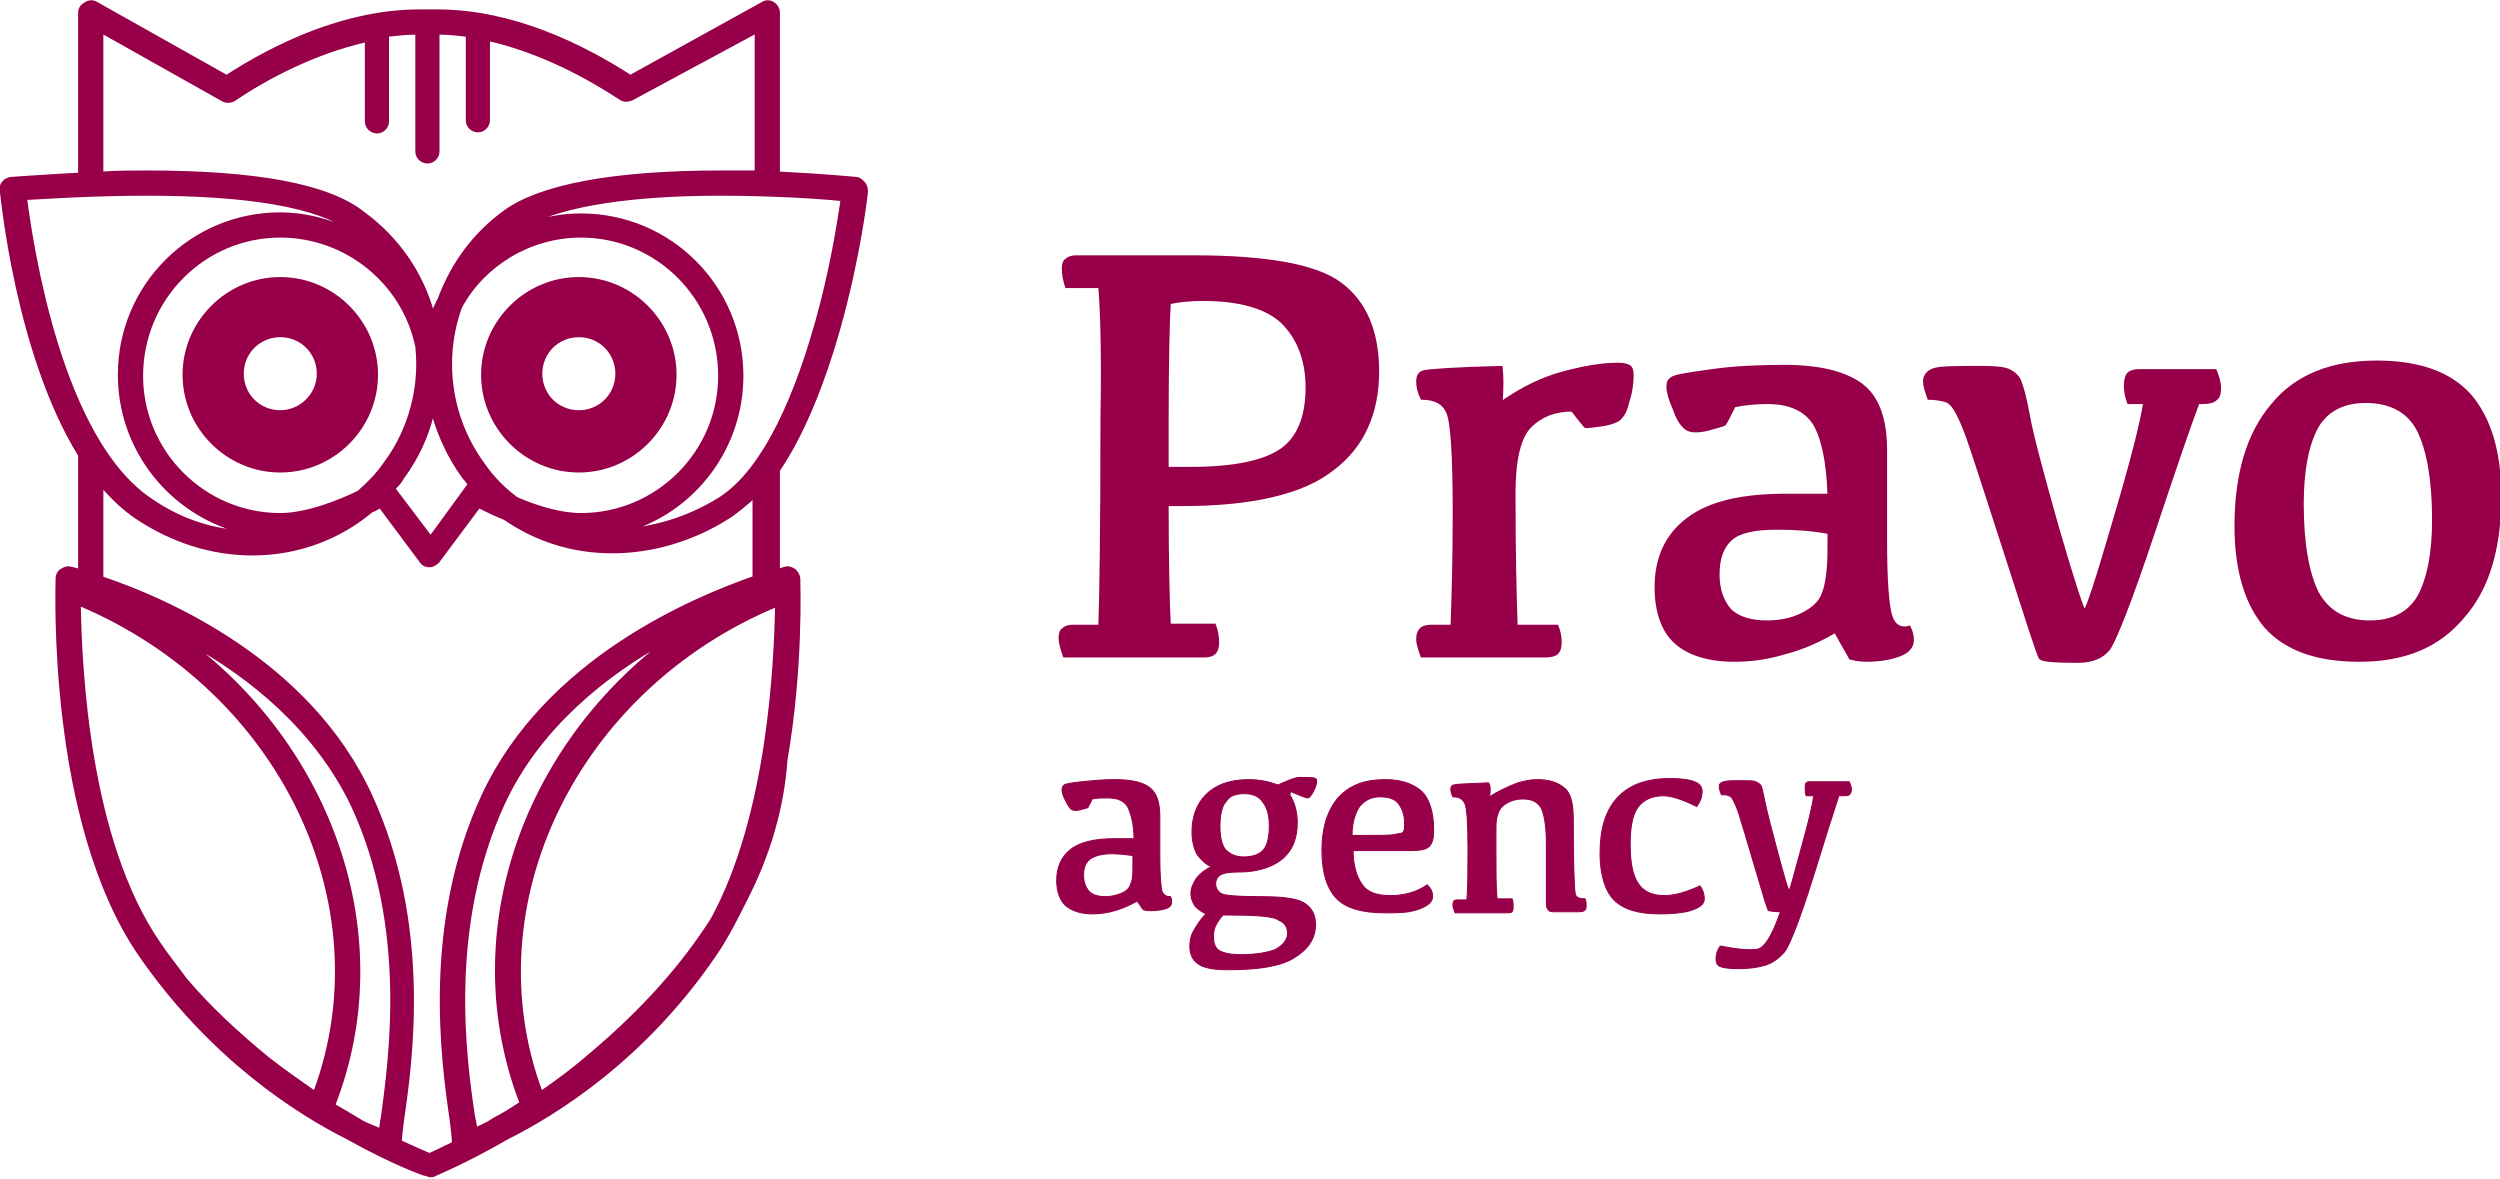
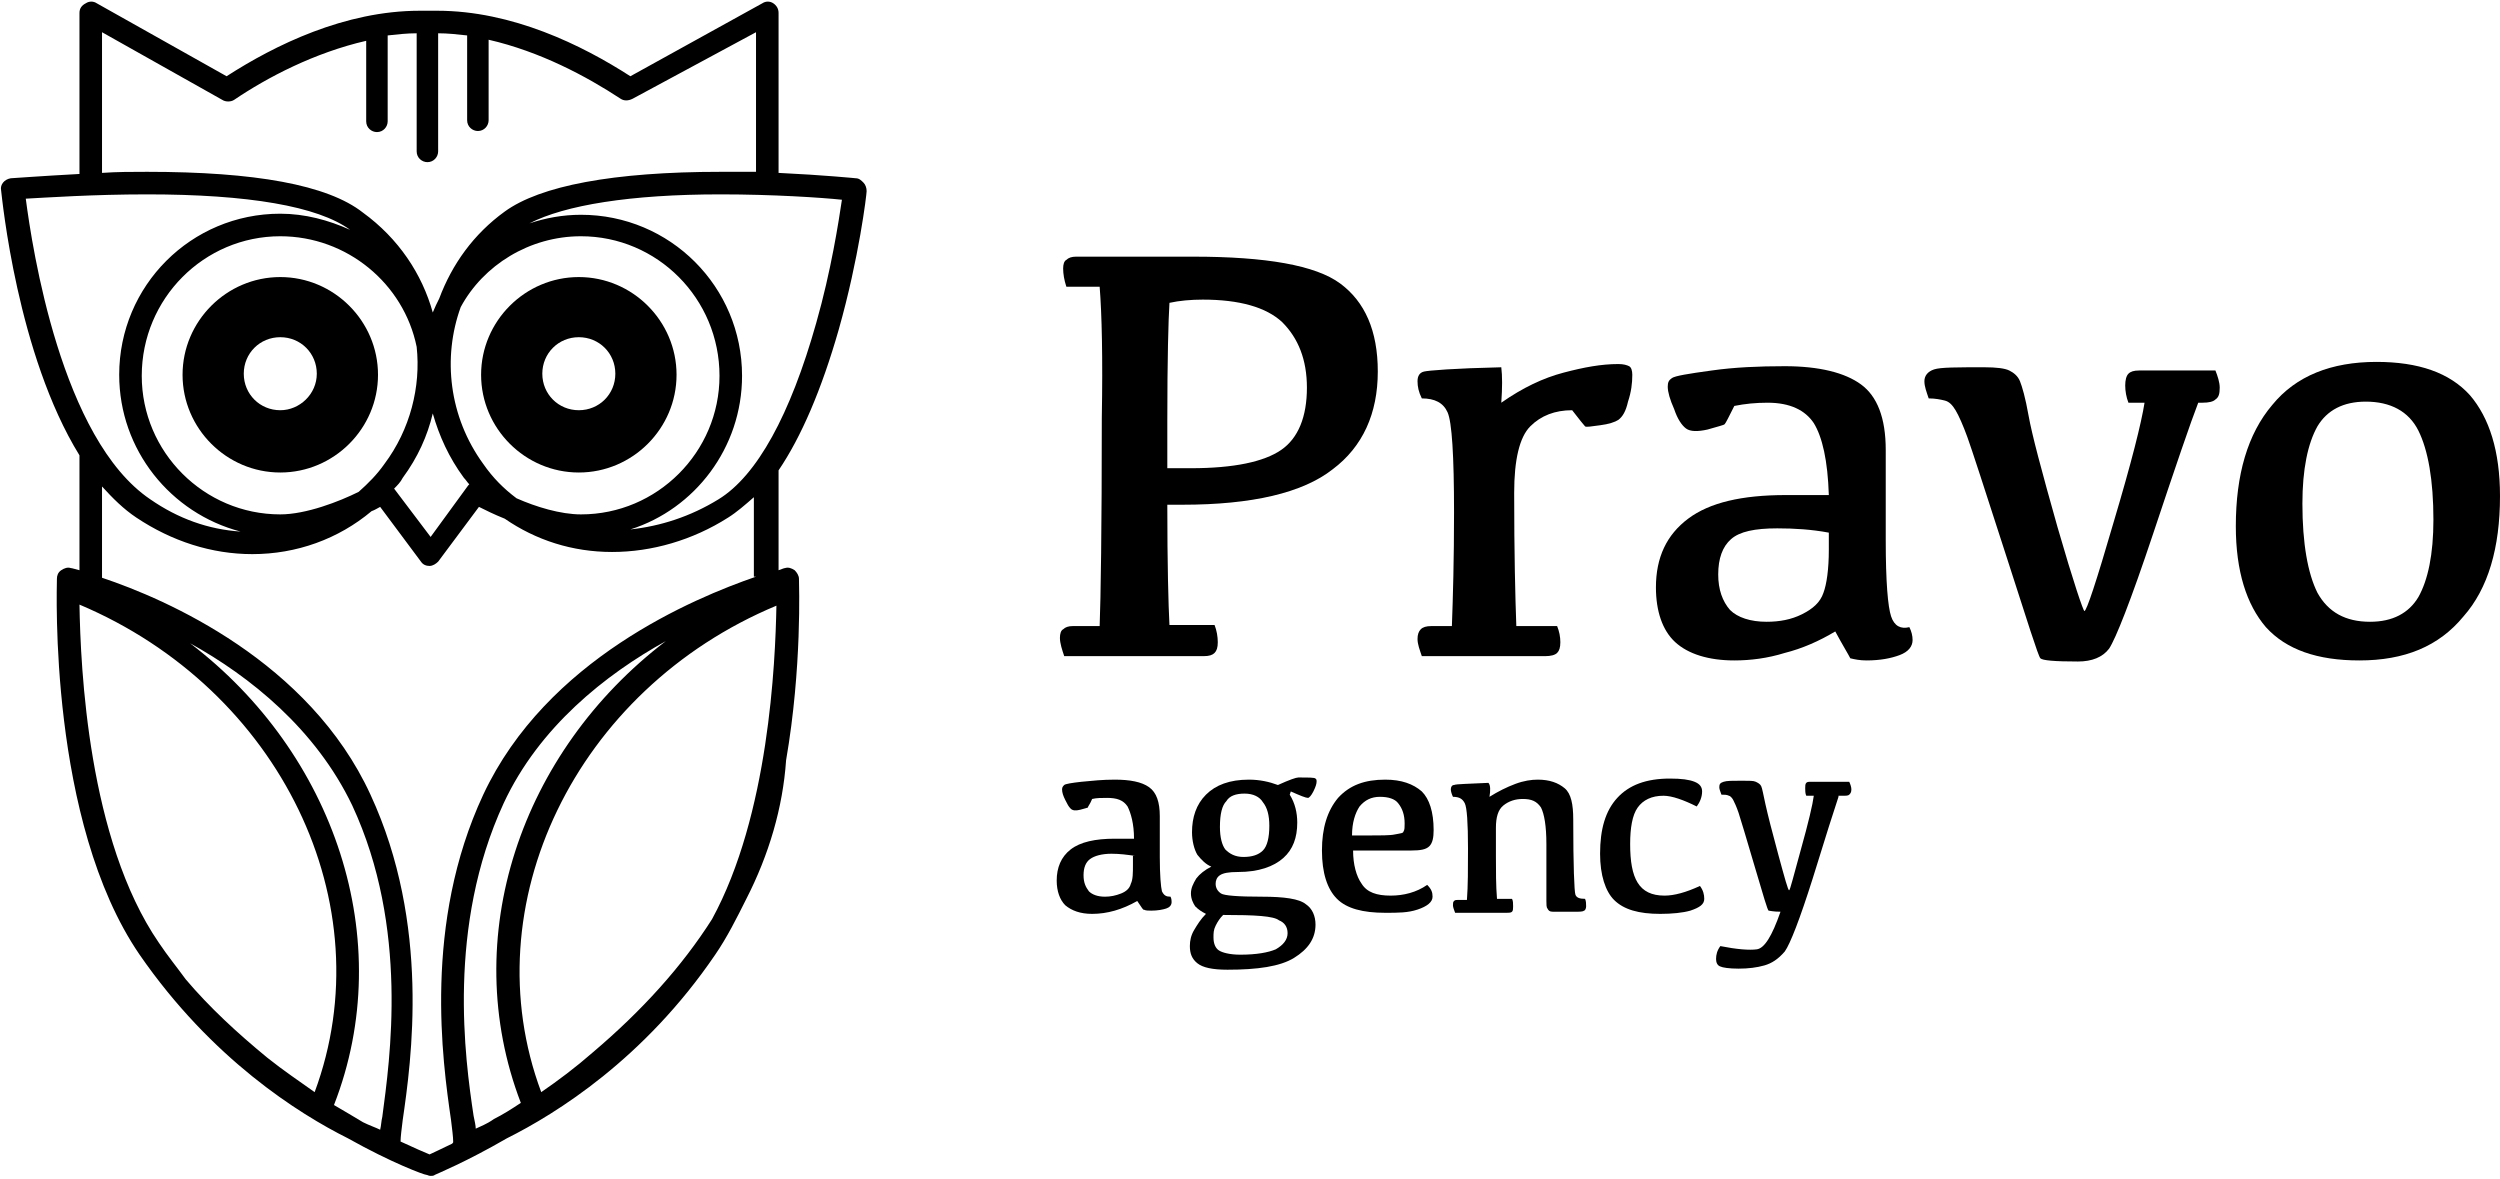
- <svg xmlns="http://www.w3.org/2000/svg" version="1.1" id="Layer_1" x="0px" y="0px" viewBox="0 0 232.8 109.7" enable-background="new 0 0 232.8 109.7" xml:space="preserve">
+ <svg xmlns="http://www.w3.org/2000/svg" version="1.1" id="general" x="0px" y="0px" viewBox="0 0 232.8 109.7" enable-background="new 0 0 232.8 109.7" xml:space="preserve">
  <g>
-     <path fill="#970048" stroke="#970048" stroke-width="0.25" stroke-miterlimit="10" d="M80.4,17c-0.2-0.2-0.4-0.4-0.7-0.4   c0,0-3-0.3-7.2-0.5V1.2c0-0.4-0.2-0.7-0.5-0.9c-0.3-0.2-0.7-0.2-1,0L58.7,7.1c-4.5-2.9-11-6.1-18-6.1h-1.6c-7,0-13.5,3.2-18,6.1   L9,0.3c-0.3-0.2-0.7-0.2-1,0C7.6,0.5,7.4,0.8,7.4,1.2v15c-3.7,0.2-6.3,0.4-6.4,0.4c-0.6,0.1-1,0.6-0.9,1.1   C0.2,18.5,1.6,33,7.4,42.4v10.7C7,53,6.7,52.9,6.6,52.9c-0.3-0.1-0.6,0-0.9,0.2c-0.3,0.2-0.4,0.5-0.4,0.8c0,0.9-0.8,22.6,7.7,35   c6.7,9.7,14.8,14.8,19.4,17.1c4.1,2.3,7.1,3.4,7.3,3.4c0.1,0,0.2,0.1,0.4,0.1c0.1,0,0.3,0,0.4-0.1c0.2-0.1,2.9-1.2,6.7-3.4   c4.6-2.3,12.8-7.4,19.4-17.1c1.1-1.6,2-3.4,2.9-5.2c2.1-4.1,3.4-8.5,3.7-12.9c1.5-8.7,1.2-16.4,1.2-16.9c0-0.3-0.2-0.6-0.4-0.8   c-0.3-0.2-0.6-0.3-0.9-0.2c-0.1,0-0.3,0.1-0.6,0.2v-9.3c2.1-3.1,4-7.5,5.6-13.1c1.9-6.7,2.6-12.6,2.6-12.9   C80.7,17.5,80.6,17.2,80.4,17z M9.5,3l11.2,6.3c0.3,0.2,0.8,0.2,1.1,0c3.1-2.1,7.5-4.4,12.3-5.5v7.5c0,0.6,0.5,1,1,1   c0.6,0,1-0.5,1-1V3.3c0.9-0.1,1.8-0.2,2.7-0.2v11c0,0.6,0.5,1,1,1c0.6,0,1-0.5,1-1v-11c0.9,0,1.8,0.1,2.7,0.2v7.9c0,0.6,0.5,1,1,1   c0.6,0,1-0.5,1-1V3.7c4.8,1.1,9.1,3.4,12.3,5.5c0.3,0.2,0.7,0.2,1.1,0L70.4,3V16c-1.1,0-2.2,0-3.3,0c-10,0-16.8,1.3-20.1,3.7   c-2.9,2.1-4.9,4.9-6.1,8.1c-0.2,0.4-0.4,0.8-0.6,1.3c-1-3.6-3.2-6.9-6.5-9.3C30.5,17.2,23.7,16,13.7,16c-1.4,0-2.8,0-4.2,0.1V3z    M54.1,47.9c-1.9,0-4.2-0.7-6-1.5c-1.2-0.9-2.2-1.9-3.1-3.2c-3.2-4.4-3.8-9.9-2.1-14.6C45,24.7,49.3,22,54.1,22   C61.2,22,67,27.8,67,35C67,42.1,61.2,47.9,54.1,47.9z M26.1,47.9c-7.1,0-12.9-5.8-12.9-12.9C13.2,27.8,19,22,26.1,22   c6.2,0,11.5,4.4,12.7,10.3c0.4,3.7-0.6,7.7-3,10.9c-0.7,1-1.5,1.8-2.4,2.6C31.6,46.7,28.5,47.9,26.1,47.9z M37.5,44.5   c1.4-1.9,2.3-3.9,2.8-6c0.6,2.1,1.5,4.1,2.9,6c0.2,0.2,0.3,0.4,0.5,0.6c0,0-0.1,0.1-0.1,0.1L40.1,50l-3.4-4.5   C37,45.2,37.3,44.9,37.5,44.5z M13.7,18.1c9.4,0,15.9,1.1,18.9,3.3c0,0,0,0,0,0c-2-0.9-4.2-1.5-6.5-1.5c-8.3,0-15,6.7-15,15   c0,7,4.8,12.9,11.3,14.6c-3-0.2-5.8-1.2-8.4-3c-8.3-5.6-11-23.4-11.6-28C4.3,18.4,8.7,18.1,13.7,18.1z M35.6,104   c-0.1,0.4-0.1,0.8-0.2,1.2c-0.4-0.2-1-0.4-1.6-0.7c-0.8-0.5-1.7-1-2.7-1.6c6-15.4,0-32.8-13.4-43c5.6,3.1,11.7,8,15.1,15.1   C38.1,86.4,36.3,98.7,35.6,104z M14.8,87.8c-6.6-9.6-7.3-25.6-7.4-31.5c18.7,7.9,28.4,27.9,21.9,45.4c-1.4-1-2.9-2-4.4-3.2   c-2.8-2.3-5.4-4.7-7.6-7.3C16.5,90.1,15.6,89,14.8,87.8z M44.3,105.1c0-0.3-0.1-0.7-0.2-1.2c-0.8-5.3-2.5-17.6,2.8-29.1   c3.3-7.1,9.5-12,15.1-15.1c-13.5,10.3-19.4,27.6-13.5,43c-0.9,0.6-1.7,1.1-2.5,1.5C45.3,104.7,44.7,104.9,44.3,105.1z M66.3,85.6   c-2.8,4.4-6.5,8.5-11.1,12.4c-1.6,1.4-3.2,2.6-4.8,3.7c-6.5-17.4,3.2-37.5,21.9-45.3C72.2,61.7,71.6,75.9,66.3,85.6z M70.4,53.7   C64.6,55.7,50.9,61.4,45,74c-5.6,12-3.8,24.8-3,30.3c0.1,0.8,0.2,1.6,0.2,2c0,0.1,0,0.1-0.1,0.2c-1,0.5-1.7,0.8-2.1,1   c-0.5-0.2-1.4-0.6-2.7-1.2c0-0.4,0.1-1.2,0.2-2c0.8-5.5,2.6-18.2-3-30.3C28.8,61.6,15.5,55.8,9.5,53.8v-8.5c1,1.1,2,2.1,3.2,2.9   c3.3,2.2,7,3.4,10.8,3.4c4.1,0,8-1.4,11.1-4c0.3-0.1,0.6-0.3,0.8-0.4l3.8,5.1c0.2,0.3,0.5,0.4,0.8,0.4c0.3,0,0.6-0.2,0.8-0.4   l3.8-5.1c0.6,0.3,1.4,0.7,2.4,1.1c2.9,2,6.3,3.1,10,3.1h0c3.7,0,7.5-1.1,10.8-3.2c0.8-0.5,1.6-1.2,2.4-1.9V53.7z M76,30.1   c-2.4,8.5-5.5,14.2-9.1,16.4c-2.6,1.6-5.4,2.5-8.2,2.8c6-1.9,10.4-7.6,10.4-14.3c0-8.3-6.7-15-15-15c-1.7,0-3.3,0.3-4.8,0.8   c3.3-1.7,9.4-2.7,17.8-2.7c4.9,0,9.4,0.3,11.3,0.5C78.1,20.6,77.4,25.2,76,30.1z" />
-     <path fill="#970048" d="M26.1,25.8c-5,0-9.1,4.1-9.1,9.1s4.1,9.1,9.1,9.1c5,0,9.1-4.1,9.1-9.1S31.1,25.8,26.1,25.8z M26.1,38.2   c-1.9,0-3.4-1.5-3.4-3.4s1.5-3.4,3.4-3.4c1.9,0,3.4,1.5,3.4,3.4S27.9,38.2,26.1,38.2z" />
-     <path fill="#970048" d="M53.9,25.8c-5,0-9.1,4.1-9.1,9.1s4.1,9.1,9.1,9.1c5,0,9.1-4.1,9.1-9.1S58.9,25.8,53.9,25.8z M53.9,38.2   c-1.9,0-3.4-1.5-3.4-3.4s1.5-3.4,3.4-3.4c1.9,0,3.4,1.5,3.4,3.4S55.8,38.2,53.9,38.2z" />
-     <path fill="#970048" stroke="#970048" stroke-width="0.25" stroke-miterlimit="10" d="M102.4,26.7h-3.1C99.1,26.1,99,25.5,99,25   c0-0.4,0.1-0.7,0.3-0.8c0.2-0.2,0.5-0.3,0.9-0.3h10.9c6.8,0,11.4,0.8,13.7,2.5c2.3,1.7,3.5,4.4,3.5,8.2c0,3.9-1.4,7-4.2,9.1   c-2.8,2.2-7.5,3.3-14,3.3h-1.4c0,5.6,0.1,9.3,0.2,11.2h4.2c0.2,0.5,0.3,1.1,0.3,1.6c0,0.5-0.1,0.8-0.3,1c-0.2,0.2-0.5,0.3-1,0.3   h-13c-0.2-0.6-0.4-1.2-0.4-1.7c0-0.4,0.1-0.7,0.3-0.8c0.2-0.2,0.5-0.3,0.9-0.3h2.5c0.1-2.5,0.2-9,0.2-19.4   C102.7,33.3,102.6,29.2,102.4,26.7z M110.9,43.6c4,0,6.8-0.6,8.4-1.7c1.6-1.1,2.4-3.1,2.4-5.8c0-2.6-0.8-4.6-2.3-6.1   c-1.5-1.4-4-2.1-7.4-2.1c-1.1,0-2.2,0.1-3.1,0.3c-0.1,1.6-0.2,5.2-0.2,11v4.4H110.9z" />
-     <path fill="#970048" stroke="#970048" stroke-width="0.25" stroke-miterlimit="10" d="M132,35.5c0-0.5,0.2-0.8,0.6-0.9   c0.4-0.1,2.8-0.3,7.2-0.4c0.1,0.8,0.1,1.9,0,3.3c2-1.4,3.9-2.3,5.8-2.8c1.9-0.5,3.5-0.8,5.1-0.8c0.5,0,0.8,0.1,1,0.2   c0.2,0.1,0.3,0.4,0.3,0.8c0,0.8-0.1,1.6-0.4,2.5c-0.2,0.9-0.5,1.4-0.9,1.7c-0.3,0.2-0.9,0.4-1.7,0.5c-0.8,0.1-1.3,0.2-1.4,0.1   c-0.1-0.1-0.5-0.6-1.2-1.5c-1.6,0-2.9,0.5-3.9,1.5c-1,1-1.5,3.1-1.5,6.2c0,5.6,0.1,9.7,0.2,12.4h3.8c0.2,0.5,0.3,1,0.3,1.5   c0,0.5-0.1,0.8-0.3,1c-0.2,0.2-0.6,0.3-1.1,0.3h-11.5c-0.2-0.6-0.4-1.1-0.4-1.6c0-0.4,0.1-0.7,0.3-0.9c0.2-0.2,0.5-0.3,1-0.3h1.9   c0.1-2.7,0.2-6.2,0.2-10.6c0-5.3-0.2-8.4-0.6-9.3c-0.4-0.9-1.2-1.3-2.4-1.3C132.1,36.5,132,36,132,35.5z" />
-     <path fill="#970048" stroke="#970048" stroke-width="0.25" stroke-miterlimit="10" d="M170.9,58.8c-1.5,0.9-3.1,1.6-4.7,2   c-1.6,0.5-3.2,0.7-4.7,0.7c-2.4,0-4.3-0.6-5.5-1.7c-1.2-1.1-1.8-2.9-1.8-5.1c0-2.8,1-4.9,3-6.4c2-1.5,5-2.2,9.1-2.2h4   c-0.1-3.2-0.6-5.4-1.4-6.7c-0.8-1.2-2.2-1.9-4.3-1.9c-1.1,0-2.1,0.1-3.1,0.3c-0.5,1-0.8,1.6-0.9,1.7c-0.1,0.1-0.6,0.2-1.6,0.5   c-0.9,0.2-1.6,0.2-2-0.1c-0.4-0.3-0.8-0.9-1.1-1.8c-0.4-0.9-0.6-1.6-0.6-2.1c0-0.4,0.1-0.6,0.4-0.8c0.3-0.2,1.5-0.4,3.7-0.7   c2.1-0.3,4.4-0.4,6.8-0.4c3.2,0,5.6,0.6,7.1,1.7c1.5,1.1,2.3,3.1,2.3,6.1v8.4c0,3.9,0.2,6.2,0.5,7.1c0.3,0.9,0.9,1.2,1.7,1   c0.2,0.4,0.3,0.8,0.3,1.2c0,0.6-0.4,1.1-1.2,1.4c-0.8,0.3-1.8,0.5-3.1,0.5c-0.6,0-1.1-0.1-1.5-0.2   C172.1,60.9,171.6,60.1,170.9,58.8z M170.3,49.6c-1.6-0.3-3.2-0.4-4.8-0.4c-2.1,0-3.5,0.3-4.3,1c-0.8,0.7-1.2,1.8-1.2,3.3   c0,1.4,0.4,2.5,1.1,3.3c0.7,0.7,1.9,1.1,3.4,1.1c1.2,0,2.3-0.2,3.3-0.7c1-0.5,1.7-1.1,2-2c0.3-0.8,0.5-2.2,0.5-4V49.6z" />
-     <path fill="#970048" stroke="#970048" stroke-width="0.25" stroke-miterlimit="10" d="M199.7,37.5h-1.5c-0.2-0.5-0.3-1.1-0.3-1.6   c0-0.5,0.1-0.9,0.3-1.1c0.2-0.2,0.5-0.3,1-0.3h7.1c0.2,0.5,0.4,1.1,0.4,1.6c0,0.6-0.1,0.9-0.4,1.1c-0.2,0.2-0.6,0.3-1.2,0.3h-0.4   c-0.7,1.8-2.1,5.9-4.2,12.2c-2.1,6.3-3.5,9.8-4.1,10.7c-0.6,0.8-1.6,1.2-2.9,1.2c-2.2,0-3.3-0.1-3.5-0.3c-0.2-0.2-1.2-3.4-3.2-9.6   c-2-6.2-3.2-9.9-3.6-11c-0.4-1.1-0.8-2-1.1-2.5c-0.3-0.5-0.6-0.8-1-0.9c-0.4-0.1-0.9-0.2-1.5-0.2c-0.2-0.6-0.4-1.1-0.4-1.6   c0-0.5,0.3-0.9,0.9-1.1c0.6-0.2,2.1-0.2,4.7-0.2c1.1,0,1.9,0.1,2.3,0.3c0.4,0.2,0.8,0.5,1,1c0.2,0.5,0.5,1.5,0.8,3.2   c0.3,1.7,1.2,5.1,2.7,10.4c1.5,5.2,2.4,7.8,2.5,7.8c0.2,0,1.1-2.7,2.7-8.2C198.5,43,199.4,39.4,199.7,37.5z" />
-     <path fill="#970048" stroke="#970048" stroke-width="0.25" stroke-miterlimit="10" d="M219.7,61.5c-3.9,0-6.8-1-8.7-3.1   c-1.8-2.1-2.8-5.2-2.8-9.4c0-4.8,1.1-8.6,3.4-11.3c2.2-2.7,5.5-4,9.7-4c3.9,0,6.8,1,8.7,3.1c1.8,2.1,2.8,5.2,2.8,9.4   c0,4.8-1.1,8.6-3.4,11.2C227.1,60.2,223.9,61.5,219.7,61.5z M220.7,57.9c2.1,0,3.6-0.8,4.5-2.3c0.9-1.6,1.4-4,1.4-7.2   c0-3.7-0.5-6.5-1.4-8.3c-0.9-1.8-2.6-2.7-4.9-2.7c-2.1,0-3.6,0.8-4.5,2.3c-0.9,1.6-1.4,4-1.4,7.2c0,3.7,0.5,6.5,1.4,8.3   C216.8,57,218.4,57.9,220.7,57.9z" />
+     <path stroke-width="0.25" stroke-miterlimit="10" d="M80.4,17c-0.2-0.2-0.4-0.4-0.7-0.4   c0,0-3-0.3-7.2-0.5V1.2c0-0.4-0.2-0.7-0.5-0.9c-0.3-0.2-0.7-0.2-1,0L58.7,7.1c-4.5-2.9-11-6.1-18-6.1h-1.6c-7,0-13.5,3.2-18,6.1   L9,0.3c-0.3-0.2-0.7-0.2-1,0C7.6,0.5,7.4,0.8,7.4,1.2v15c-3.7,0.2-6.3,0.4-6.4,0.4c-0.6,0.1-1,0.6-0.9,1.1   C0.2,18.5,1.6,33,7.4,42.4v10.7C7,53,6.7,52.9,6.6,52.9c-0.3-0.1-0.6,0-0.9,0.2c-0.3,0.2-0.4,0.5-0.4,0.8c0,0.9-0.8,22.6,7.7,35   c6.7,9.7,14.8,14.8,19.4,17.1c4.1,2.3,7.1,3.4,7.3,3.4c0.1,0,0.2,0.1,0.4,0.1c0.1,0,0.3,0,0.4-0.1c0.2-0.1,2.9-1.2,6.7-3.4   c4.6-2.3,12.8-7.4,19.4-17.1c1.1-1.6,2-3.4,2.9-5.2c2.1-4.1,3.4-8.5,3.7-12.9c1.5-8.7,1.2-16.4,1.2-16.9c0-0.3-0.2-0.6-0.4-0.8   c-0.3-0.2-0.6-0.3-0.9-0.2c-0.1,0-0.3,0.1-0.6,0.2v-9.3c2.1-3.1,4-7.5,5.6-13.1c1.9-6.7,2.6-12.6,2.6-12.9   C80.7,17.5,80.6,17.2,80.4,17z M9.5,3l11.2,6.3c0.3,0.2,0.8,0.2,1.1,0c3.1-2.1,7.5-4.4,12.3-5.5v7.5c0,0.6,0.5,1,1,1   c0.6,0,1-0.5,1-1V3.3c0.9-0.1,1.8-0.2,2.7-0.2v11c0,0.6,0.5,1,1,1c0.6,0,1-0.5,1-1v-11c0.9,0,1.8,0.1,2.7,0.2v7.9c0,0.6,0.5,1,1,1   c0.6,0,1-0.5,1-1V3.7c4.8,1.1,9.1,3.4,12.3,5.5c0.3,0.2,0.7,0.2,1.1,0L70.4,3V16c-1.1,0-2.2,0-3.3,0c-10,0-16.8,1.3-20.1,3.7   c-2.9,2.1-4.9,4.9-6.1,8.1c-0.2,0.4-0.4,0.8-0.6,1.3c-1-3.6-3.2-6.9-6.5-9.3C30.5,17.2,23.7,16,13.7,16c-1.4,0-2.8,0-4.2,0.1V3z    M54.1,47.9c-1.9,0-4.2-0.7-6-1.5c-1.2-0.9-2.2-1.9-3.1-3.2c-3.2-4.4-3.8-9.9-2.1-14.6C45,24.7,49.3,22,54.1,22   C61.2,22,67,27.8,67,35C67,42.1,61.2,47.9,54.1,47.9z M26.1,47.9c-7.1,0-12.9-5.8-12.9-12.9C13.2,27.8,19,22,26.1,22   c6.2,0,11.5,4.4,12.7,10.3c0.4,3.7-0.6,7.7-3,10.9c-0.7,1-1.5,1.8-2.4,2.6C31.6,46.7,28.5,47.9,26.1,47.9z M37.5,44.5   c1.4-1.9,2.3-3.9,2.8-6c0.6,2.1,1.5,4.1,2.9,6c0.2,0.2,0.3,0.4,0.5,0.6c0,0-0.1,0.1-0.1,0.1L40.1,50l-3.4-4.5   C37,45.2,37.3,44.9,37.5,44.5z M13.7,18.1c9.4,0,15.9,1.1,18.9,3.3c0,0,0,0,0,0c-2-0.9-4.2-1.5-6.5-1.5c-8.3,0-15,6.7-15,15   c0,7,4.8,12.9,11.3,14.6c-3-0.2-5.8-1.2-8.4-3c-8.3-5.6-11-23.4-11.6-28C4.3,18.4,8.7,18.1,13.7,18.1z M35.6,104   c-0.1,0.4-0.1,0.8-0.2,1.2c-0.4-0.2-1-0.4-1.6-0.7c-0.8-0.5-1.7-1-2.7-1.6c6-15.4,0-32.8-13.4-43c5.6,3.1,11.7,8,15.1,15.1   C38.1,86.4,36.3,98.7,35.6,104z M14.8,87.8c-6.6-9.6-7.3-25.6-7.4-31.5c18.7,7.9,28.4,27.9,21.9,45.4c-1.4-1-2.9-2-4.4-3.2   c-2.8-2.3-5.4-4.7-7.6-7.3C16.5,90.1,15.6,89,14.8,87.8z M44.3,105.1c0-0.3-0.1-0.7-0.2-1.2c-0.8-5.3-2.5-17.6,2.8-29.1   c3.3-7.1,9.5-12,15.1-15.1c-13.5,10.3-19.4,27.6-13.5,43c-0.9,0.6-1.7,1.1-2.5,1.5C45.3,104.7,44.7,104.9,44.3,105.1z M66.3,85.6   c-2.8,4.4-6.5,8.5-11.1,12.4c-1.6,1.4-3.2,2.6-4.8,3.7c-6.5-17.4,3.2-37.5,21.9-45.3C72.2,61.7,71.6,75.9,66.3,85.6z M70.4,53.7   C64.6,55.7,50.9,61.4,45,74c-5.6,12-3.8,24.8-3,30.3c0.1,0.8,0.2,1.6,0.2,2c0,0.1,0,0.1-0.1,0.2c-1,0.5-1.7,0.8-2.1,1   c-0.5-0.2-1.4-0.6-2.7-1.2c0-0.4,0.1-1.2,0.2-2c0.8-5.5,2.6-18.2-3-30.3C28.8,61.6,15.5,55.8,9.5,53.8v-8.5c1,1.1,2,2.1,3.2,2.9   c3.3,2.2,7,3.4,10.8,3.4c4.1,0,8-1.4,11.1-4c0.3-0.1,0.6-0.3,0.8-0.4l3.8,5.1c0.2,0.3,0.5,0.4,0.8,0.4c0.3,0,0.6-0.2,0.8-0.4   l3.8-5.1c0.6,0.3,1.4,0.7,2.4,1.1c2.9,2,6.3,3.1,10,3.1h0c3.7,0,7.5-1.1,10.8-3.2c0.8-0.5,1.6-1.2,2.4-1.9V53.7z M76,30.1   c-2.4,8.5-5.5,14.2-9.1,16.4c-2.6,1.6-5.4,2.5-8.2,2.8c6-1.9,10.4-7.6,10.4-14.3c0-8.3-6.7-15-15-15c-1.7,0-3.3,0.3-4.8,0.8   c3.3-1.7,9.4-2.7,17.8-2.7c4.9,0,9.4,0.3,11.3,0.5C78.1,20.6,77.4,25.2,76,30.1z" />
+     <path d="M26.1,25.8c-5,0-9.1,4.1-9.1,9.1s4.1,9.1,9.1,9.1c5,0,9.1-4.1,9.1-9.1S31.1,25.8,26.1,25.8z M26.1,38.2   c-1.9,0-3.4-1.5-3.4-3.4s1.5-3.4,3.4-3.4c1.9,0,3.4,1.5,3.4,3.4S27.9,38.2,26.1,38.2z" />
+     <path d="M53.9,25.8c-5,0-9.1,4.1-9.1,9.1s4.1,9.1,9.1,9.1c5,0,9.1-4.1,9.1-9.1S58.9,25.8,53.9,25.8z M53.9,38.2   c-1.9,0-3.4-1.5-3.4-3.4s1.5-3.4,3.4-3.4c1.9,0,3.4,1.5,3.4,3.4S55.8,38.2,53.9,38.2z" />
+     <path stroke-width="0.25" stroke-miterlimit="10" d="M102.4,26.7h-3.1C99.1,26.1,99,25.5,99,25   c0-0.4,0.1-0.7,0.3-0.8c0.2-0.2,0.5-0.3,0.9-0.3h10.9c6.8,0,11.4,0.8,13.7,2.5c2.3,1.7,3.5,4.4,3.5,8.2c0,3.9-1.4,7-4.2,9.1   c-2.8,2.2-7.5,3.3-14,3.3h-1.4c0,5.6,0.1,9.3,0.2,11.2h4.2c0.2,0.5,0.3,1.1,0.3,1.6c0,0.5-0.1,0.8-0.3,1c-0.2,0.2-0.5,0.3-1,0.3   h-13c-0.2-0.6-0.4-1.2-0.4-1.7c0-0.4,0.1-0.7,0.3-0.8c0.2-0.2,0.5-0.3,0.9-0.3h2.5c0.1-2.5,0.2-9,0.2-19.4   C102.7,33.3,102.6,29.2,102.4,26.7z M110.9,43.6c4,0,6.8-0.6,8.4-1.7c1.6-1.1,2.4-3.1,2.4-5.8c0-2.6-0.8-4.6-2.3-6.1   c-1.5-1.4-4-2.1-7.4-2.1c-1.1,0-2.2,0.1-3.1,0.3c-0.1,1.6-0.2,5.2-0.2,11v4.4H110.9z" />
+     <path stroke-width="0.25" stroke-miterlimit="10" d="M132,35.5c0-0.5,0.2-0.8,0.6-0.9   c0.4-0.1,2.8-0.3,7.2-0.4c0.1,0.8,0.1,1.9,0,3.3c2-1.4,3.9-2.3,5.8-2.8c1.9-0.5,3.5-0.8,5.1-0.8c0.5,0,0.8,0.1,1,0.2   c0.2,0.1,0.3,0.4,0.3,0.8c0,0.8-0.1,1.6-0.4,2.5c-0.2,0.9-0.5,1.4-0.9,1.7c-0.3,0.2-0.9,0.4-1.7,0.5c-0.8,0.1-1.3,0.2-1.4,0.1   c-0.1-0.1-0.5-0.6-1.2-1.5c-1.6,0-2.9,0.5-3.9,1.5c-1,1-1.5,3.1-1.5,6.2c0,5.6,0.1,9.7,0.2,12.4h3.8c0.2,0.5,0.3,1,0.3,1.5   c0,0.5-0.1,0.8-0.3,1c-0.2,0.2-0.6,0.3-1.1,0.3h-11.5c-0.2-0.6-0.4-1.1-0.4-1.6c0-0.4,0.1-0.7,0.3-0.9c0.2-0.2,0.5-0.3,1-0.3h1.9   c0.1-2.7,0.2-6.2,0.2-10.6c0-5.3-0.2-8.4-0.6-9.3c-0.4-0.9-1.2-1.3-2.4-1.3C132.1,36.5,132,36,132,35.5z" />
+     <path stroke-width="0.25" stroke-miterlimit="10" d="M170.9,58.8c-1.5,0.9-3.1,1.6-4.7,2   c-1.6,0.5-3.2,0.7-4.7,0.7c-2.4,0-4.3-0.6-5.5-1.7c-1.2-1.1-1.8-2.9-1.8-5.1c0-2.8,1-4.9,3-6.4c2-1.5,5-2.2,9.1-2.2h4   c-0.1-3.2-0.6-5.4-1.4-6.7c-0.8-1.2-2.2-1.9-4.3-1.9c-1.1,0-2.1,0.1-3.1,0.3c-0.5,1-0.8,1.6-0.9,1.7c-0.1,0.1-0.6,0.2-1.6,0.5   c-0.9,0.2-1.6,0.2-2-0.1c-0.4-0.3-0.8-0.9-1.1-1.8c-0.4-0.9-0.6-1.6-0.6-2.1c0-0.4,0.1-0.6,0.4-0.8c0.3-0.2,1.5-0.4,3.7-0.7   c2.1-0.3,4.4-0.4,6.8-0.4c3.2,0,5.6,0.6,7.1,1.7c1.5,1.1,2.3,3.1,2.3,6.1v8.4c0,3.9,0.2,6.2,0.5,7.1c0.3,0.9,0.9,1.2,1.7,1   c0.2,0.4,0.3,0.8,0.3,1.2c0,0.6-0.4,1.1-1.2,1.4c-0.8,0.3-1.8,0.5-3.1,0.5c-0.6,0-1.1-0.1-1.5-0.2   C172.1,60.9,171.6,60.1,170.9,58.8z M170.3,49.6c-1.6-0.3-3.2-0.4-4.8-0.4c-2.1,0-3.5,0.3-4.3,1c-0.8,0.7-1.2,1.8-1.2,3.3   c0,1.4,0.4,2.5,1.1,3.3c0.7,0.7,1.9,1.1,3.4,1.1c1.2,0,2.3-0.2,3.3-0.7c1-0.5,1.7-1.1,2-2c0.3-0.8,0.5-2.2,0.5-4V49.6z" />
+     <path stroke-width="0.25" stroke-miterlimit="10" d="M199.7,37.5h-1.5c-0.2-0.5-0.3-1.1-0.3-1.6   c0-0.5,0.1-0.9,0.3-1.1c0.2-0.2,0.5-0.3,1-0.3h7.1c0.2,0.5,0.4,1.1,0.4,1.6c0,0.6-0.1,0.9-0.4,1.1c-0.2,0.2-0.6,0.3-1.2,0.3h-0.4   c-0.7,1.8-2.1,5.9-4.2,12.2c-2.1,6.3-3.5,9.8-4.1,10.7c-0.6,0.8-1.6,1.2-2.9,1.2c-2.2,0-3.3-0.1-3.5-0.3c-0.2-0.2-1.2-3.4-3.2-9.6   c-2-6.2-3.2-9.9-3.6-11c-0.4-1.1-0.8-2-1.1-2.5c-0.3-0.5-0.6-0.8-1-0.9c-0.4-0.1-0.9-0.2-1.5-0.2c-0.2-0.6-0.4-1.1-0.4-1.6   c0-0.5,0.3-0.9,0.9-1.1c0.6-0.2,2.1-0.2,4.7-0.2c1.1,0,1.9,0.1,2.3,0.3c0.4,0.2,0.8,0.5,1,1c0.2,0.5,0.5,1.5,0.8,3.2   c0.3,1.7,1.2,5.1,2.7,10.4c1.5,5.2,2.4,7.8,2.5,7.8c0.2,0,1.1-2.7,2.7-8.2C198.5,43,199.4,39.4,199.7,37.5z" />
+     <path stroke-width="0.25" stroke-miterlimit="10" d="M219.7,61.5c-3.9,0-6.8-1-8.7-3.1   c-1.8-2.1-2.8-5.2-2.8-9.4c0-4.8,1.1-8.6,3.4-11.3c2.2-2.7,5.5-4,9.7-4c3.9,0,6.8,1,8.7,3.1c1.8,2.1,2.8,5.2,2.8,9.4   c0,4.8-1.1,8.6-3.4,11.2C227.1,60.2,223.9,61.5,219.7,61.5z M220.7,57.9c2.1,0,3.6-0.8,4.5-2.3c0.9-1.6,1.4-4,1.4-7.2   c0-3.7-0.5-6.5-1.4-8.3c-0.9-1.8-2.6-2.7-4.9-2.7c-2.1,0-3.6,0.8-4.5,2.3c-0.9,1.6-1.4,4-1.4,7.2c0,3.7,0.5,6.5,1.4,8.3   C216.8,57,218.4,57.9,220.7,57.9z" />
    <g>
-       <path fill="#970048" stroke="#970048" stroke-width="0.1" stroke-miterlimit="10" d="M105.9,83.9c-0.7,0.4-1.4,0.7-2.1,0.9    c-0.7,0.2-1.4,0.3-2.1,0.3c-1.1,0-1.9-0.3-2.5-0.8c-0.5-0.5-0.8-1.3-0.8-2.3c0-1.2,0.4-2.2,1.3-2.9c0.9-0.7,2.3-1,4.1-1h1.8    c0-1.4-0.3-2.4-0.6-3c-0.4-0.6-1-0.8-1.9-0.8c-0.5,0-1,0-1.4,0.1c-0.2,0.5-0.4,0.7-0.4,0.8c0,0-0.3,0.1-0.7,0.2    c-0.4,0.1-0.7,0.1-0.9-0.1c-0.2-0.2-0.3-0.4-0.5-0.8c-0.2-0.4-0.3-0.7-0.3-1c0-0.2,0.1-0.3,0.2-0.4c0.1-0.1,0.7-0.2,1.6-0.3    c1-0.1,2-0.2,3.1-0.2c1.4,0,2.5,0.2,3.2,0.7c0.7,0.5,1,1.4,1,2.7v3.8c0,1.7,0.1,2.8,0.2,3.2c0.2,0.4,0.4,0.5,0.8,0.5    c0.1,0.2,0.1,0.4,0.1,0.5c0,0.3-0.2,0.5-0.5,0.6c-0.3,0.1-0.8,0.2-1.4,0.2c-0.3,0-0.5,0-0.7-0.1C106.5,84.8,106.3,84.5,105.9,83.9    z M105.7,79.7c-0.7-0.1-1.4-0.2-2.2-0.2c-0.9,0-1.6,0.2-2,0.5c-0.4,0.3-0.6,0.8-0.6,1.5c0,0.7,0.2,1.1,0.5,1.5    c0.3,0.3,0.8,0.5,1.5,0.5c0.5,0,1-0.1,1.5-0.3c0.5-0.2,0.8-0.5,0.9-0.9c0.2-0.4,0.2-1,0.2-1.8V79.7z" />
-       <path fill="#970048" stroke="#970048" stroke-width="0.1" stroke-miterlimit="10" d="M120.1,74c0.5,0.8,0.7,1.7,0.7,2.6    c0,1.4-0.4,2.5-1.3,3.3c-0.9,0.8-2.3,1.3-4.2,1.3c-0.9,0-1.4,0.1-1.7,0.3c-0.3,0.2-0.4,0.5-0.4,0.8c0,0.4,0.2,0.7,0.5,0.9    c0.3,0.2,1.6,0.3,3.8,0.3c2.1,0,3.5,0.2,4.1,0.7c0.6,0.4,0.9,1.1,0.9,1.9c0,1.3-0.7,2.3-2,3.1c-1.3,0.8-3.4,1.1-6.2,1.1    c-1.4,0-2.3-0.2-2.8-0.6c-0.5-0.4-0.7-0.9-0.7-1.6c0-0.5,0.1-1,0.4-1.5c0.3-0.5,0.6-1,1.1-1.5c-0.4-0.2-0.7-0.4-1-0.7    c-0.2-0.3-0.4-0.7-0.4-1.2c0-0.5,0.2-0.9,0.5-1.4c0.3-0.4,0.8-0.8,1.4-1.1c-0.5-0.2-0.9-0.6-1.3-1.1c-0.3-0.5-0.5-1.3-0.5-2.1    c0-1.4,0.4-2.6,1.3-3.5c0.9-0.9,2.2-1.4,4-1.4c1,0,1.9,0.2,2.7,0.5c1.1-0.5,1.7-0.7,1.9-0.7c1,0,1.5,0,1.6,0.1    c0.1,0.1,0.1,0.1,0.1,0.3c0,0.2-0.1,0.5-0.3,0.9c-0.2,0.4-0.4,0.6-0.5,0.6c-0.2,0-0.7-0.2-1.6-0.6L120.1,74z M113.9,85.2    c-0.3,0.3-0.5,0.6-0.7,1c-0.2,0.4-0.2,0.7-0.2,1.1c0,0.6,0.2,1,0.5,1.2c0.3,0.2,1,0.4,2,0.4c1.5,0,2.6-0.2,3.3-0.5    c0.7-0.4,1.1-0.9,1.1-1.5c0-0.6-0.3-1-0.8-1.2C118.6,85.3,116.9,85.2,113.9,85.2z M115.9,73.9c-0.8,0-1.4,0.2-1.7,0.7    c-0.4,0.4-0.6,1.2-0.6,2.4c0,1,0.2,1.7,0.5,2.1c0.4,0.4,0.9,0.7,1.7,0.7c0.8,0,1.4-0.2,1.8-0.6c0.4-0.4,0.6-1.2,0.6-2.3    c0-1-0.2-1.7-0.6-2.2C117.3,74.2,116.7,73.9,115.9,73.9z" />
-       <path fill="#970048" stroke="#970048" stroke-width="0.1" stroke-miterlimit="10" d="M129,72.6c1.5,0,2.6,0.4,3.4,1.1    c0.7,0.7,1.1,1.9,1.1,3.6c0,0.7-0.1,1.2-0.4,1.5c-0.3,0.3-0.8,0.4-1.7,0.4h-5.4c0,1.3,0.3,2.4,0.8,3.1c0.5,0.8,1.4,1.1,2.7,1.1    c1.2,0,2.4-0.3,3.4-1c0.4,0.4,0.5,0.7,0.5,1.1c0,0.5-0.5,0.9-1.4,1.2S130.2,85,129,85c-2.1,0-3.6-0.4-4.5-1.3    c-0.9-0.9-1.4-2.4-1.4-4.5c0-2.1,0.5-3.7,1.5-4.9C125.7,73.1,127.1,72.6,129,72.6z M128.5,74.2c-0.8,0-1.4,0.3-1.9,0.9    c-0.4,0.6-0.7,1.5-0.7,2.7h1.3c1.3,0,2.3,0,2.7-0.1c0.5-0.1,0.8-0.1,0.8-0.3c0.1-0.1,0.1-0.4,0.1-0.7c0-0.8-0.2-1.4-0.6-1.9    C129.9,74.4,129.3,74.2,128.5,74.2z" />
-       <path fill="#970048" stroke="#970048" stroke-width="0.1" stroke-miterlimit="10" d="M138.7,74.2c0.8-0.5,1.6-0.9,2.4-1.2    c0.8-0.3,1.5-0.4,2.1-0.4c1.1,0,1.9,0.3,2.5,0.8c0.6,0.5,0.8,1.5,0.8,2.9c0,4.4,0.1,6.7,0.2,7c0.1,0.3,0.4,0.4,0.9,0.4    c0.1,0.2,0.1,0.5,0.1,0.7c0,0.2-0.1,0.4-0.2,0.4c-0.1,0.1-0.4,0.1-0.8,0.1c-1.1,0-1.8,0-2.1,0c-0.3,0-0.4-0.1-0.5-0.3    c-0.1-0.1-0.1-0.4-0.1-0.7v-5.3c0-1.7-0.2-2.8-0.5-3.4c-0.4-0.6-0.9-0.8-1.7-0.8c-0.7,0-1.3,0.2-1.8,0.6c-0.5,0.4-0.7,1.1-0.7,2.1    v2.6c0,1.4,0,2.8,0.1,4h1.4c0.1,0.2,0.1,0.4,0.1,0.7c0,0.2,0,0.4-0.1,0.5c-0.1,0.1-0.3,0.1-0.5,0.1h-4.8c-0.1-0.3-0.2-0.5-0.2-0.7    c0-0.2,0-0.3,0.1-0.4c0.1-0.1,0.2-0.1,0.4-0.1h0.8c0.1-1.3,0.1-2.9,0.1-4.8c0-2.4-0.1-3.8-0.3-4.2c-0.2-0.4-0.5-0.6-1.1-0.6    c-0.1-0.2-0.2-0.5-0.2-0.7c0-0.2,0.1-0.4,0.3-0.4c0.2-0.1,1.3-0.1,3.2-0.2C138.8,73.1,138.8,73.6,138.7,74.2z" />
-       <path fill="#970048" stroke="#970048" stroke-width="0.1" stroke-miterlimit="10" d="M154.6,85.1c-2,0-3.4-0.4-4.3-1.3    c-0.8-0.8-1.3-2.3-1.3-4.3c0-2.3,0.5-4,1.6-5.2c1.1-1.2,2.7-1.8,4.9-1.8c1.1,0,1.8,0.1,2.3,0.3c0.5,0.2,0.7,0.5,0.7,0.9    c0,0.5-0.2,1-0.5,1.4c-1.2-0.6-2.3-1-3.1-1c-1.1,0-1.9,0.4-2.4,1.1c-0.5,0.7-0.7,1.9-0.7,3.4c0,1.6,0.2,2.8,0.7,3.6    c0.5,0.8,1.3,1.2,2.5,1.2c0.9,0,2-0.3,3.3-0.9c0.3,0.4,0.4,0.8,0.4,1.2c0,0.5-0.4,0.8-1.3,1.1C156.7,85,155.7,85.1,154.6,85.1z" />
-       <path fill="#970048" stroke="#970048" stroke-width="0.1" stroke-miterlimit="10" d="M171.2,74.2c-0.4,1.2-1.2,3.7-2.4,7.6    c-1.2,3.8-2.1,6.1-2.6,6.8c-0.6,0.7-1.2,1.1-1.9,1.3c-0.7,0.2-1.5,0.3-2.4,0.3c-0.9,0-1.5-0.1-1.7-0.2c-0.3-0.1-0.4-0.4-0.4-0.7    c0-0.4,0.1-0.8,0.4-1.2c1.5,0.3,2.7,0.4,3.4,0.3c0.7-0.1,1.4-1.2,2.2-3.5c-0.7,0-1-0.1-1.1-0.1c-0.1,0-0.5-1.4-1.3-4.1    c-0.8-2.7-1.3-4.4-1.5-5c-0.2-0.6-0.4-1-0.5-1.2c-0.1-0.2-0.3-0.4-0.4-0.4c-0.2-0.1-0.4-0.1-0.7-0.1c-0.1-0.3-0.2-0.5-0.2-0.7    c0-0.3,0.1-0.4,0.4-0.5c0.3-0.1,0.8-0.1,1.7-0.1c0.7,0,1.1,0,1.3,0.1c0.2,0.1,0.4,0.2,0.5,0.4c0.1,0.2,0.2,0.8,0.4,1.7    c0.2,0.9,0.6,2.5,1.2,4.7c0.6,2.2,0.9,3.3,1,3.3c0.1,0,0.4-1.3,1.1-3.8c0.7-2.5,1.1-4.2,1.2-5h-0.7c-0.1-0.2-0.1-0.5-0.1-0.7    c0-0.2,0-0.4,0.1-0.5c0.1-0.1,0.2-0.1,0.5-0.1h3.5c0.1,0.2,0.2,0.5,0.2,0.7c0,0.3-0.1,0.4-0.2,0.5c-0.1,0.1-0.3,0.1-0.6,0.1H171.2    z" />
+       <path stroke-width="0.1" stroke-miterlimit="10" d="M105.9,83.9c-0.7,0.4-1.4,0.7-2.1,0.9    c-0.7,0.2-1.4,0.3-2.1,0.3c-1.1,0-1.9-0.3-2.5-0.8c-0.5-0.5-0.8-1.3-0.8-2.3c0-1.2,0.4-2.2,1.3-2.9c0.9-0.7,2.3-1,4.1-1h1.8    c0-1.4-0.3-2.4-0.6-3c-0.4-0.6-1-0.8-1.9-0.8c-0.5,0-1,0-1.4,0.1c-0.2,0.5-0.4,0.7-0.4,0.8c0,0-0.3,0.1-0.7,0.2    c-0.4,0.1-0.7,0.1-0.9-0.1c-0.2-0.2-0.3-0.4-0.5-0.8c-0.2-0.4-0.3-0.7-0.3-1c0-0.2,0.1-0.3,0.2-0.4c0.1-0.1,0.7-0.2,1.6-0.3    c1-0.1,2-0.2,3.1-0.2c1.4,0,2.5,0.2,3.2,0.7c0.7,0.5,1,1.4,1,2.7v3.8c0,1.7,0.1,2.8,0.2,3.2c0.2,0.4,0.4,0.5,0.8,0.5    c0.1,0.2,0.1,0.4,0.1,0.5c0,0.3-0.2,0.5-0.5,0.6c-0.3,0.1-0.8,0.2-1.4,0.2c-0.3,0-0.5,0-0.7-0.1C106.5,84.8,106.3,84.5,105.9,83.9    z M105.7,79.7c-0.7-0.1-1.4-0.2-2.2-0.2c-0.9,0-1.6,0.2-2,0.5c-0.4,0.3-0.6,0.8-0.6,1.5c0,0.7,0.2,1.1,0.5,1.5    c0.3,0.3,0.8,0.5,1.5,0.5c0.5,0,1-0.1,1.5-0.3c0.5-0.2,0.8-0.5,0.9-0.9c0.2-0.4,0.2-1,0.2-1.8V79.7z" />
+       <path stroke-width="0.1" stroke-miterlimit="10" d="M120.1,74c0.5,0.8,0.7,1.7,0.7,2.6    c0,1.4-0.4,2.5-1.3,3.3c-0.9,0.8-2.3,1.3-4.2,1.3c-0.9,0-1.4,0.1-1.7,0.3c-0.3,0.2-0.4,0.5-0.4,0.8c0,0.4,0.2,0.7,0.5,0.9    c0.3,0.2,1.6,0.3,3.8,0.3c2.1,0,3.5,0.2,4.1,0.7c0.6,0.4,0.9,1.1,0.9,1.9c0,1.3-0.7,2.3-2,3.1c-1.3,0.8-3.4,1.1-6.2,1.1    c-1.4,0-2.3-0.2-2.8-0.6c-0.5-0.4-0.7-0.9-0.7-1.6c0-0.5,0.1-1,0.4-1.5c0.3-0.5,0.6-1,1.1-1.5c-0.4-0.2-0.7-0.4-1-0.7    c-0.2-0.3-0.4-0.7-0.4-1.2c0-0.5,0.2-0.9,0.5-1.4c0.3-0.4,0.8-0.8,1.4-1.1c-0.5-0.2-0.9-0.6-1.3-1.1c-0.3-0.5-0.5-1.3-0.5-2.1    c0-1.4,0.4-2.6,1.3-3.5c0.9-0.9,2.2-1.4,4-1.4c1,0,1.9,0.2,2.7,0.5c1.1-0.5,1.7-0.7,1.9-0.7c1,0,1.5,0,1.6,0.1    c0.1,0.1,0.1,0.1,0.1,0.3c0,0.2-0.1,0.5-0.3,0.9c-0.2,0.4-0.4,0.6-0.5,0.6c-0.2,0-0.7-0.2-1.6-0.6L120.1,74z M113.9,85.2    c-0.3,0.3-0.5,0.6-0.7,1c-0.2,0.4-0.2,0.7-0.2,1.1c0,0.6,0.2,1,0.5,1.2c0.3,0.2,1,0.4,2,0.4c1.5,0,2.6-0.2,3.3-0.5    c0.7-0.4,1.1-0.9,1.1-1.5c0-0.6-0.3-1-0.8-1.2C118.6,85.3,116.9,85.2,113.9,85.2z M115.9,73.9c-0.8,0-1.4,0.2-1.7,0.7    c-0.4,0.4-0.6,1.2-0.6,2.4c0,1,0.2,1.7,0.5,2.1c0.4,0.4,0.9,0.7,1.7,0.7c0.8,0,1.4-0.2,1.8-0.6c0.4-0.4,0.6-1.2,0.6-2.3    c0-1-0.2-1.7-0.6-2.2C117.3,74.2,116.7,73.9,115.9,73.9z" />
+       <path stroke-width="0.1" stroke-miterlimit="10" d="M129,72.6c1.5,0,2.6,0.4,3.4,1.1    c0.7,0.7,1.1,1.9,1.1,3.6c0,0.7-0.1,1.2-0.4,1.5c-0.3,0.3-0.8,0.4-1.7,0.4h-5.4c0,1.3,0.3,2.4,0.8,3.1c0.5,0.8,1.4,1.1,2.7,1.1    c1.2,0,2.4-0.3,3.4-1c0.4,0.4,0.5,0.7,0.5,1.1c0,0.5-0.5,0.9-1.4,1.2S130.2,85,129,85c-2.1,0-3.6-0.4-4.5-1.3    c-0.9-0.9-1.4-2.4-1.4-4.5c0-2.1,0.5-3.7,1.5-4.9C125.7,73.1,127.1,72.6,129,72.6z M128.5,74.2c-0.8,0-1.4,0.3-1.9,0.9    c-0.4,0.6-0.7,1.5-0.7,2.7h1.3c1.3,0,2.3,0,2.7-0.1c0.5-0.1,0.8-0.1,0.8-0.3c0.1-0.1,0.1-0.4,0.1-0.7c0-0.8-0.2-1.4-0.6-1.9    C129.9,74.4,129.3,74.2,128.5,74.2z" />
+       <path stroke-width="0.1" stroke-miterlimit="10" d="M138.7,74.2c0.8-0.5,1.6-0.9,2.4-1.2    c0.8-0.3,1.5-0.4,2.1-0.4c1.1,0,1.9,0.3,2.5,0.8c0.6,0.5,0.8,1.5,0.8,2.9c0,4.4,0.1,6.7,0.2,7c0.1,0.3,0.4,0.4,0.9,0.4    c0.1,0.2,0.1,0.5,0.1,0.7c0,0.2-0.1,0.4-0.2,0.4c-0.1,0.1-0.4,0.1-0.8,0.1c-1.1,0-1.8,0-2.1,0c-0.3,0-0.4-0.1-0.5-0.3    c-0.1-0.1-0.1-0.4-0.1-0.7v-5.3c0-1.7-0.2-2.8-0.5-3.4c-0.4-0.6-0.9-0.8-1.7-0.8c-0.7,0-1.3,0.2-1.8,0.6c-0.5,0.4-0.7,1.1-0.7,2.1    v2.6c0,1.4,0,2.8,0.1,4h1.4c0.1,0.2,0.1,0.4,0.1,0.7c0,0.2,0,0.4-0.1,0.5c-0.1,0.1-0.3,0.1-0.5,0.1h-4.8c-0.1-0.3-0.2-0.5-0.2-0.7    c0-0.2,0-0.3,0.1-0.4c0.1-0.1,0.2-0.1,0.4-0.1h0.8c0.1-1.3,0.1-2.9,0.1-4.8c0-2.4-0.1-3.8-0.3-4.2c-0.2-0.4-0.5-0.6-1.1-0.6    c-0.1-0.2-0.2-0.5-0.2-0.7c0-0.2,0.1-0.4,0.3-0.4c0.2-0.1,1.3-0.1,3.2-0.2C138.8,73.1,138.8,73.6,138.7,74.2z" />
+       <path stroke-width="0.1" stroke-miterlimit="10" d="M154.6,85.1c-2,0-3.4-0.4-4.3-1.3    c-0.8-0.8-1.3-2.3-1.3-4.3c0-2.3,0.5-4,1.6-5.2c1.1-1.2,2.7-1.8,4.9-1.8c1.1,0,1.8,0.1,2.3,0.3c0.5,0.2,0.7,0.5,0.7,0.9    c0,0.5-0.2,1-0.5,1.4c-1.2-0.6-2.3-1-3.1-1c-1.1,0-1.9,0.4-2.4,1.1c-0.5,0.7-0.7,1.9-0.7,3.4c0,1.6,0.2,2.8,0.7,3.6    c0.5,0.8,1.3,1.2,2.5,1.2c0.9,0,2-0.3,3.3-0.9c0.3,0.4,0.4,0.8,0.4,1.2c0,0.5-0.4,0.8-1.3,1.1C156.7,85,155.7,85.1,154.6,85.1z" />
+       <path stroke-width="0.1" stroke-miterlimit="10" d="M171.2,74.2c-0.4,1.2-1.2,3.7-2.4,7.6    c-1.2,3.8-2.1,6.1-2.6,6.8c-0.6,0.7-1.2,1.1-1.9,1.3c-0.7,0.2-1.5,0.3-2.4,0.3c-0.9,0-1.5-0.1-1.7-0.2c-0.3-0.1-0.4-0.4-0.4-0.7    c0-0.4,0.1-0.8,0.4-1.2c1.5,0.3,2.7,0.4,3.4,0.3c0.7-0.1,1.4-1.2,2.2-3.5c-0.7,0-1-0.1-1.1-0.1c-0.1,0-0.5-1.4-1.3-4.1    c-0.8-2.7-1.3-4.4-1.5-5c-0.2-0.6-0.4-1-0.5-1.2c-0.1-0.2-0.3-0.4-0.4-0.4c-0.2-0.1-0.4-0.1-0.7-0.1c-0.1-0.3-0.2-0.5-0.2-0.7    c0-0.3,0.1-0.4,0.4-0.5c0.3-0.1,0.8-0.1,1.7-0.1c0.7,0,1.1,0,1.3,0.1c0.2,0.1,0.4,0.2,0.5,0.4c0.1,0.2,0.2,0.8,0.4,1.7    c0.2,0.9,0.6,2.5,1.2,4.7c0.6,2.2,0.9,3.3,1,3.3c0.1,0,0.4-1.3,1.1-3.8c0.7-2.5,1.1-4.2,1.2-5h-0.7c-0.1-0.2-0.1-0.5-0.1-0.7    c0-0.2,0-0.4,0.1-0.5c0.1-0.1,0.2-0.1,0.5-0.1h3.5c0.1,0.2,0.2,0.5,0.2,0.7c0,0.3-0.1,0.4-0.2,0.5c-0.1,0.1-0.3,0.1-0.6,0.1H171.2    z" />
    </g>
  </g>
</svg>
